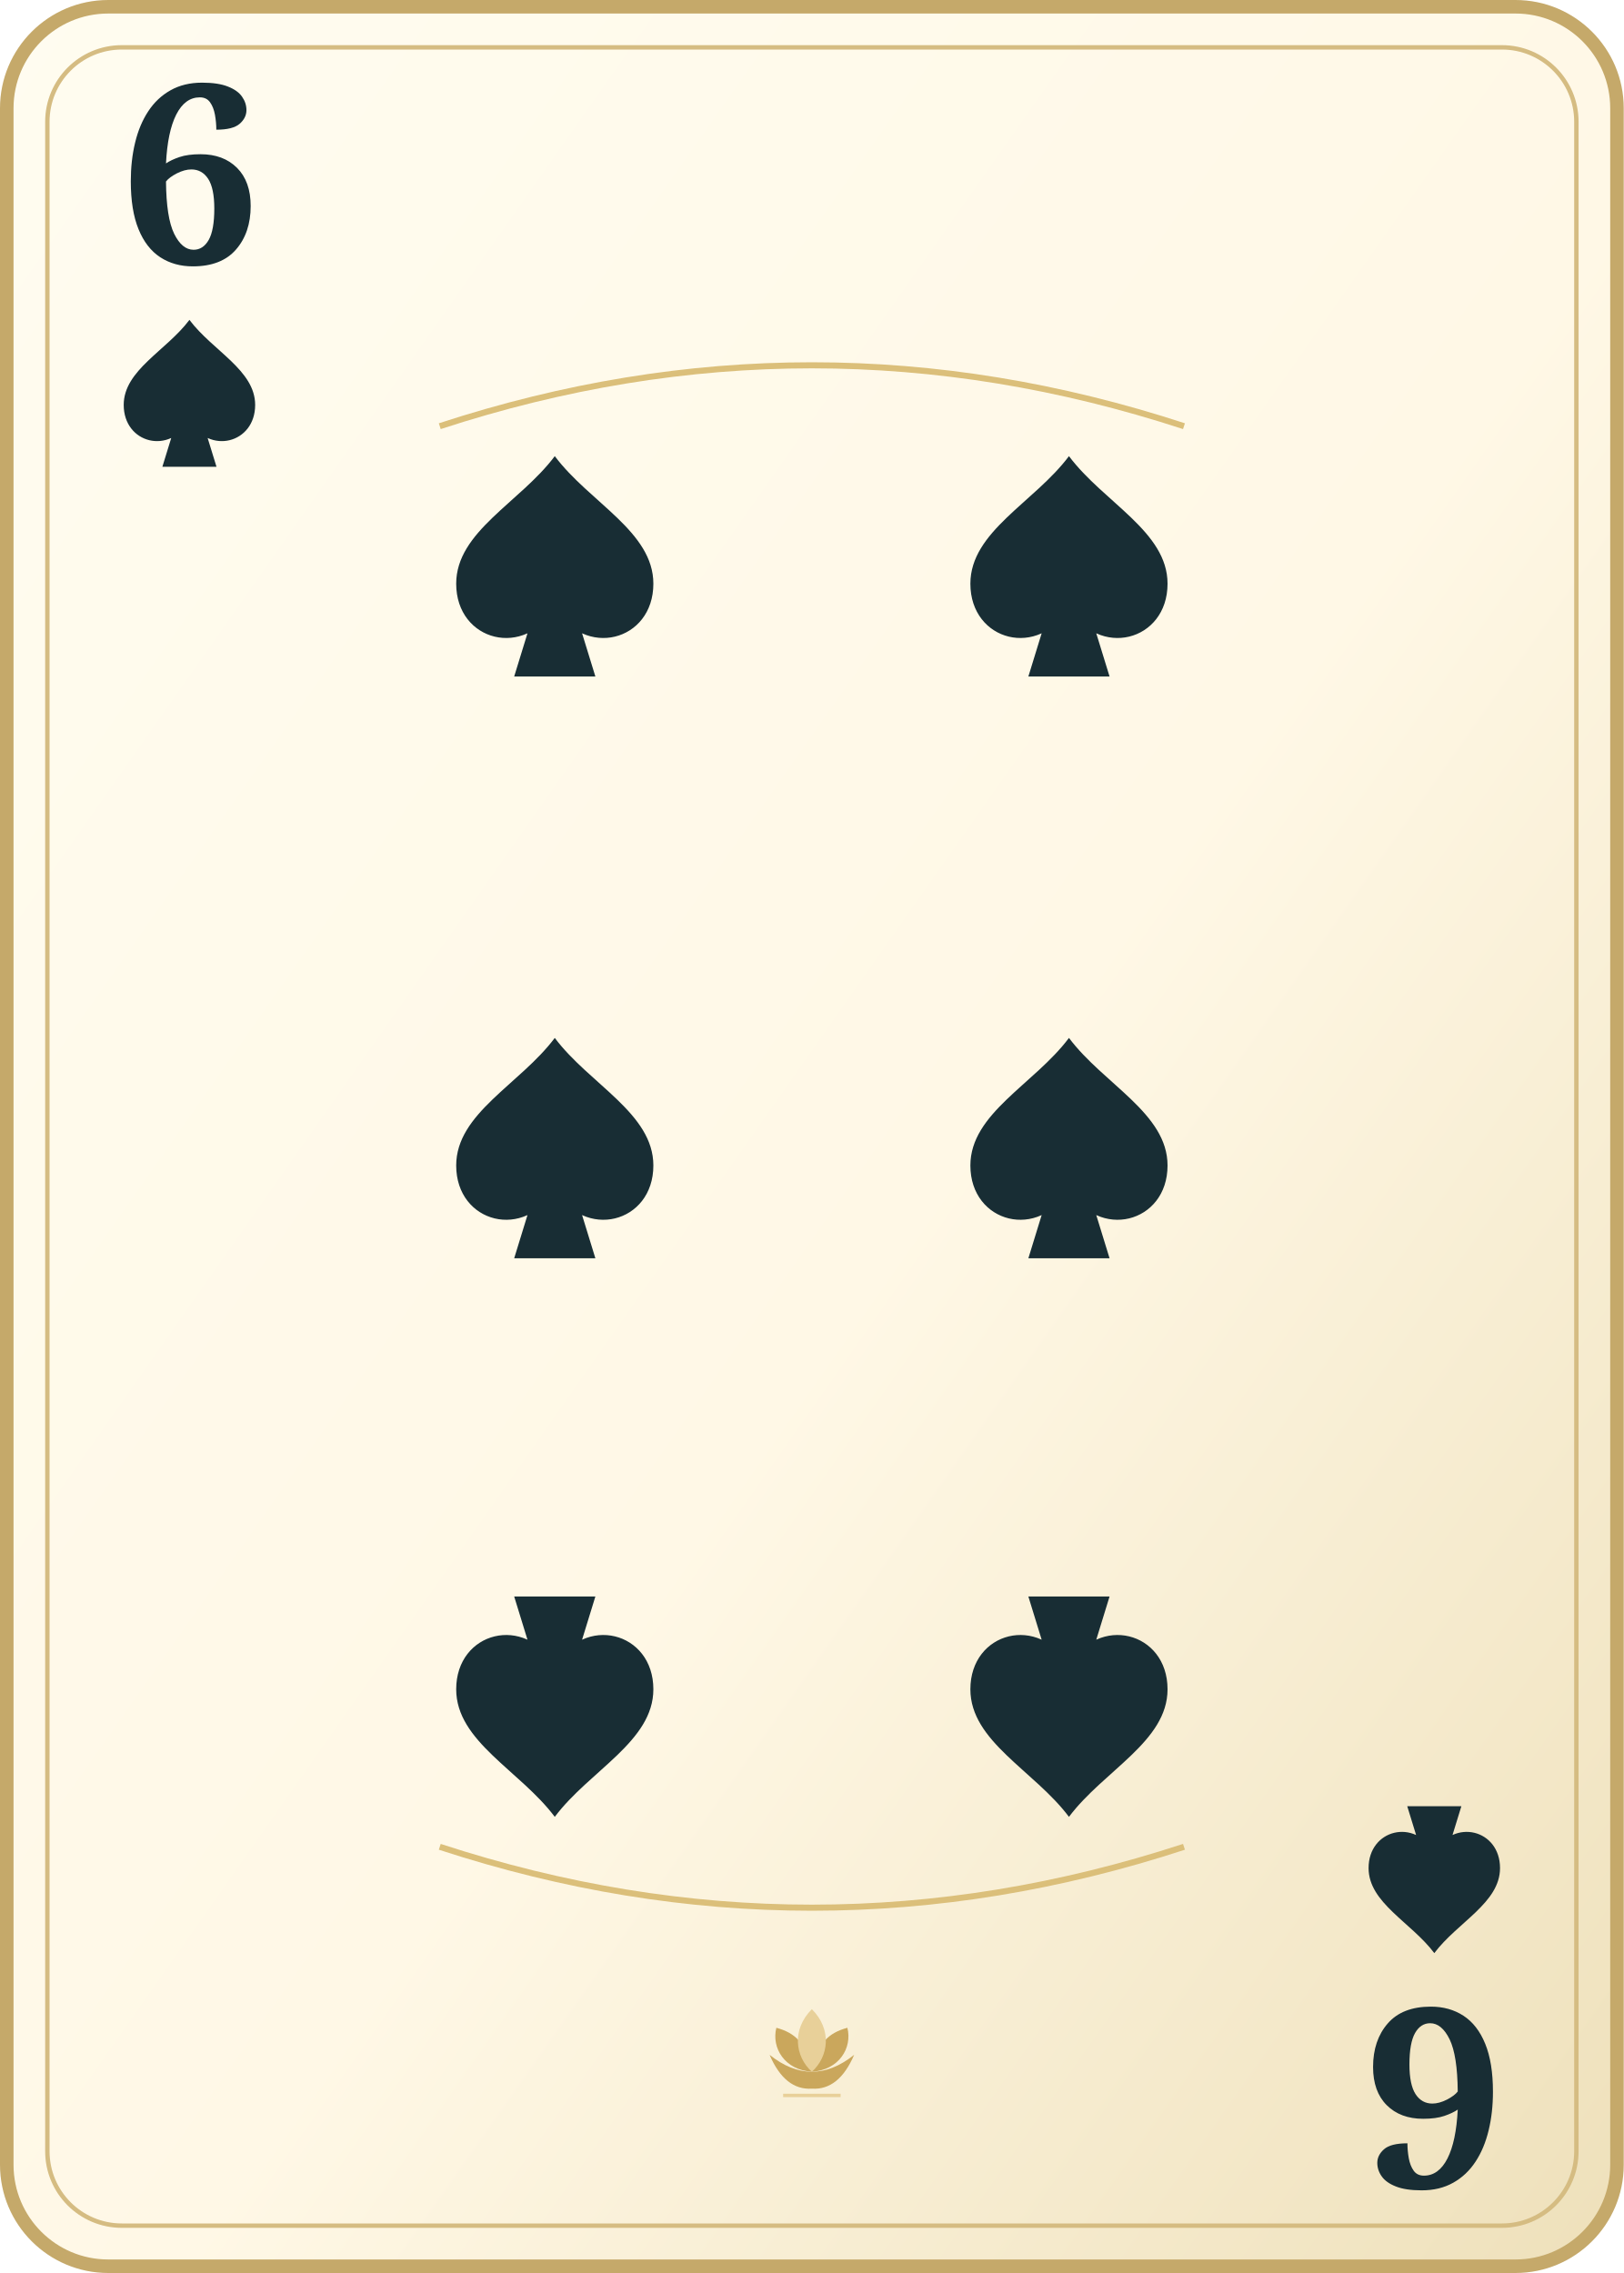
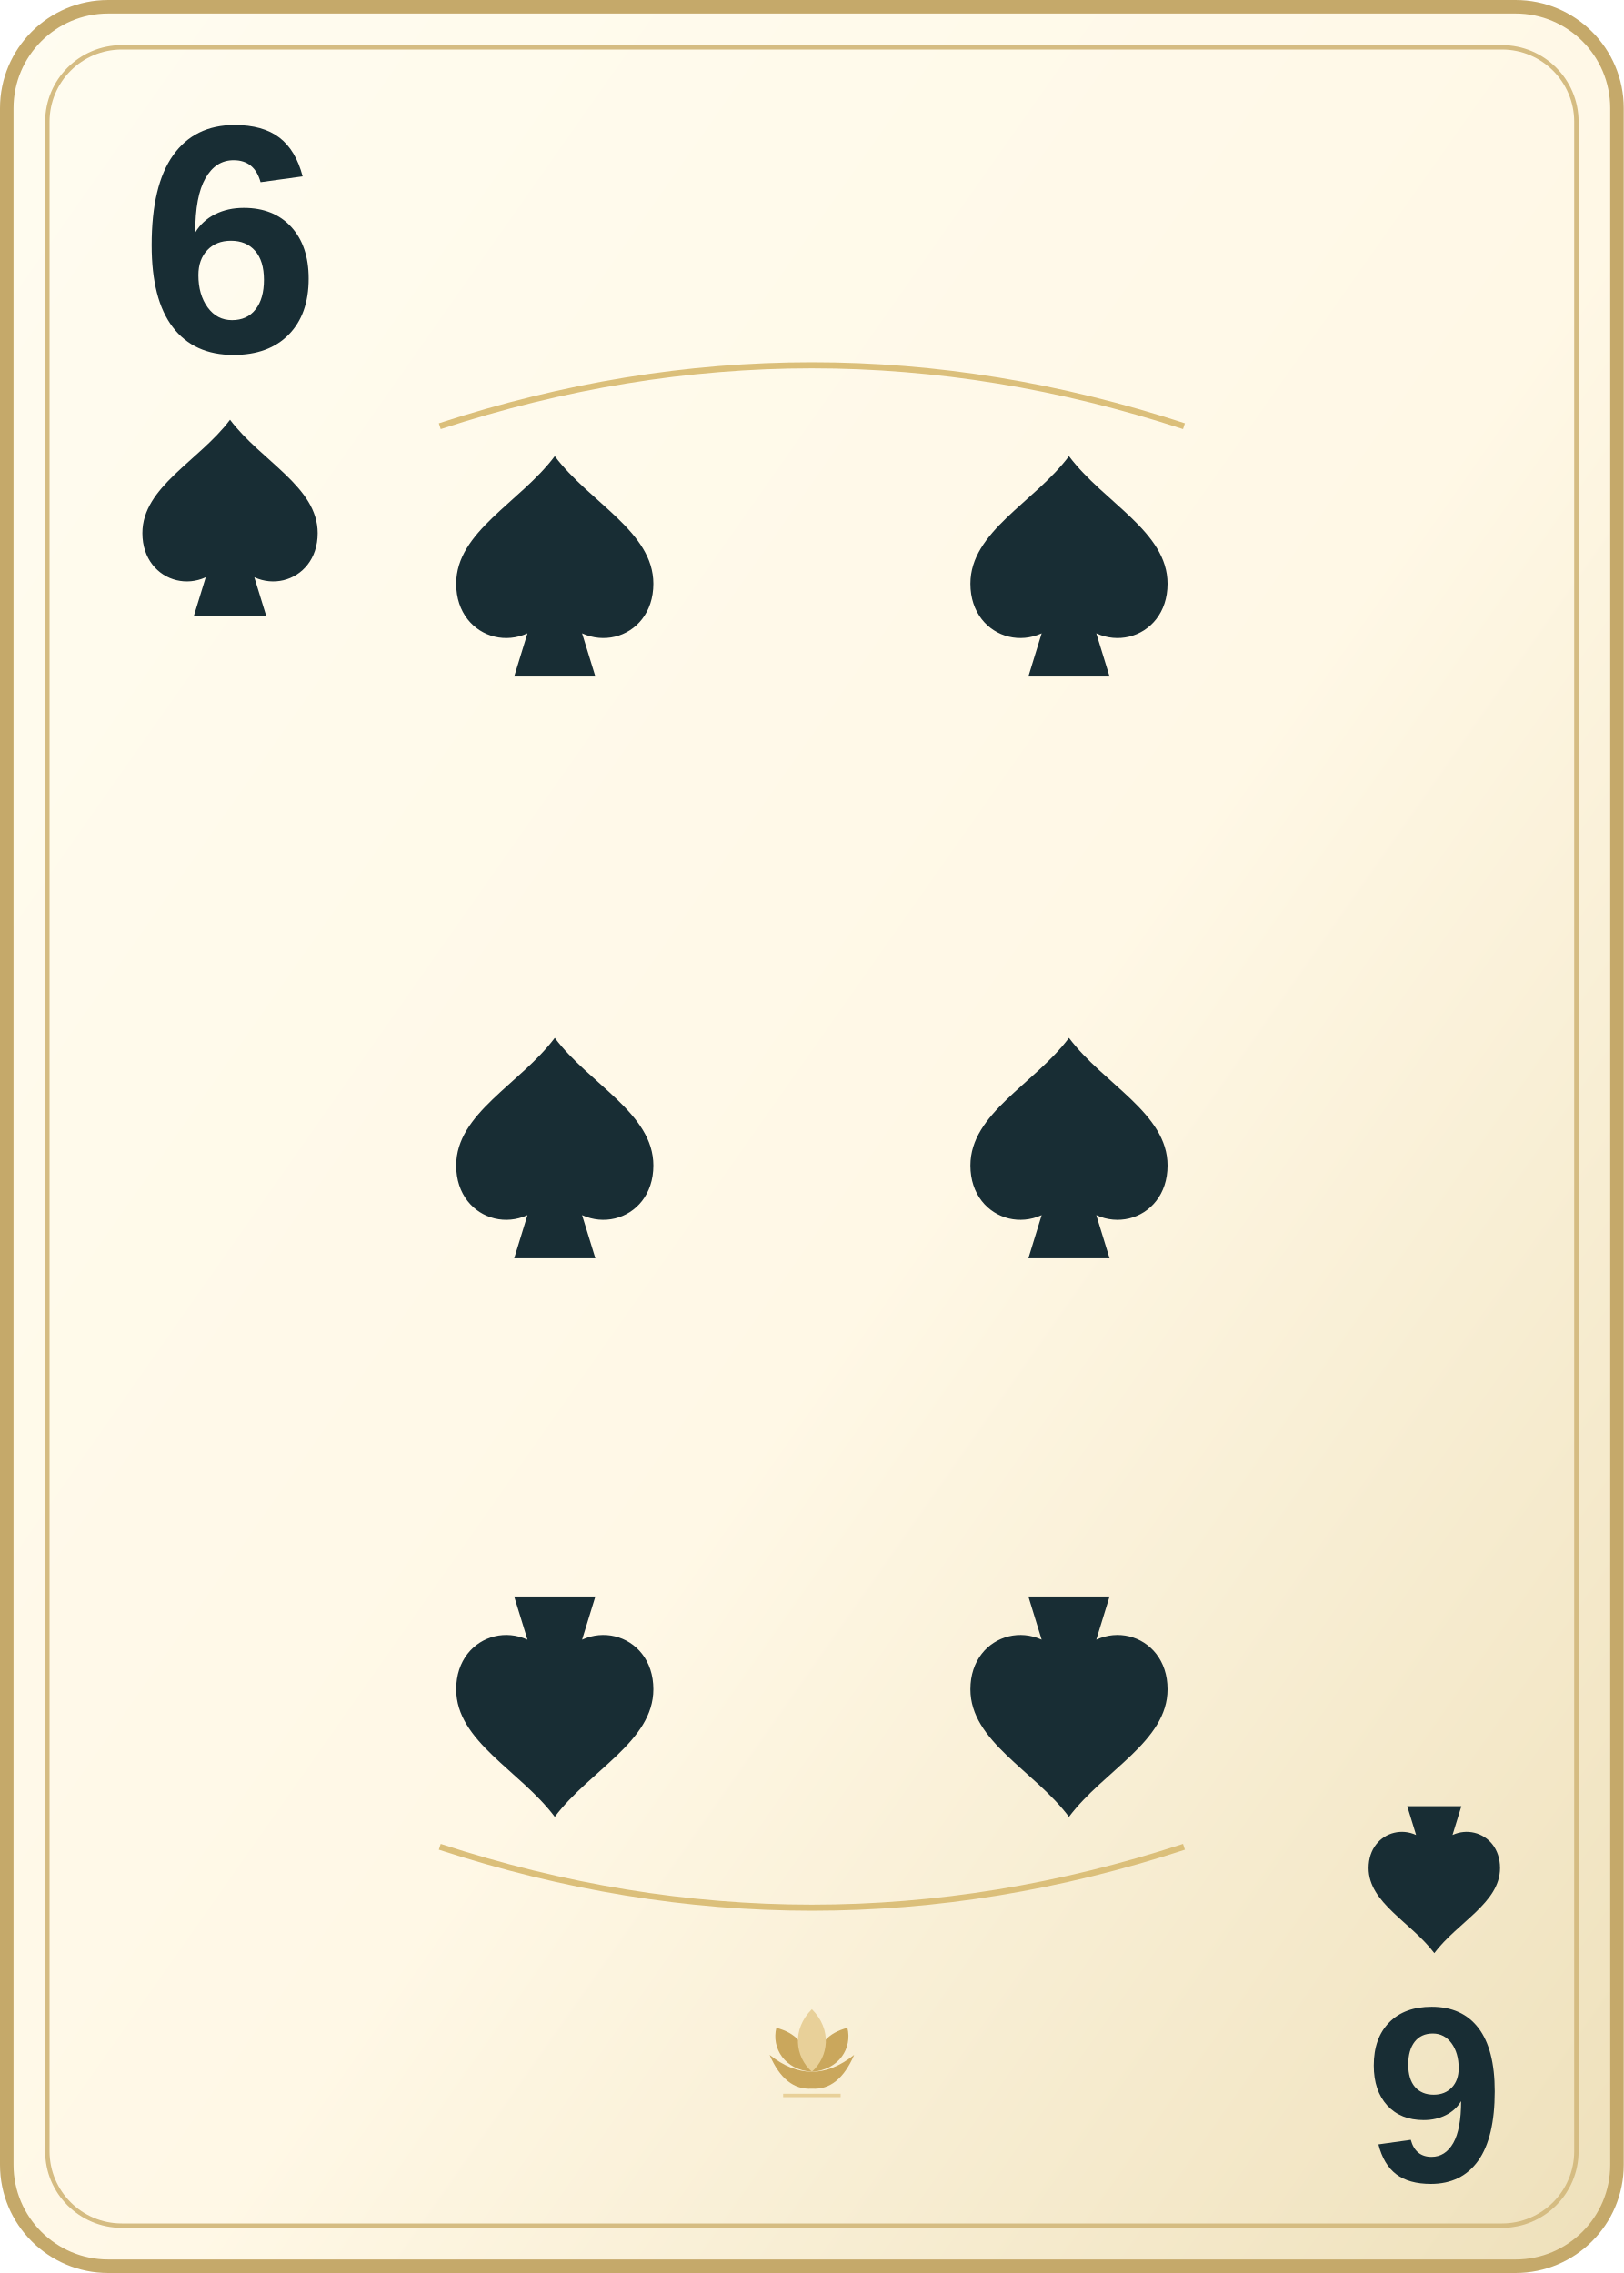
<svg xmlns="http://www.w3.org/2000/svg" width="240" height="336" viewBox="0 0 240 336" role="img" aria-label="6 of spades; original Chola-inspired royal court illustration">
  <defs>
    <linearGradient id="paper" x1="0" y1="0" x2="1" y2="1">
      <stop stop-color="#fffcf0" />
      <stop offset=".55" stop-color="#fff8e6" />
      <stop offset="1" stop-color="#eee0ba" />
    </linearGradient>
    <linearGradient id="metal" x1="0" y1="0" x2="1" y2="1">
      <stop stop-color="#fff1b0" />
      <stop offset=".25" stop-color="#dba943" />
      <stop offset=".54" stop-color="#ad7224" />
      <stop offset=".77" stop-color="#f6d578" />
      <stop offset="1" stop-color="#996124" />
    </linearGradient>
    <linearGradient id="robe" x1="0" y1="0" x2="1" y2=".5">
      <stop stop-color="#12404e" />
      <stop offset=".38" stop-color="#68bcc0" />
      <stop offset=".59" stop-color="#197380" />
      <stop offset="1" stop-color="#12404e" />
    </linearGradient>
    <linearGradient id="skin" x1="0" y1="0" x2="1" y2=".4">
      <stop stop-color="#b66e40" />
      <stop offset=".35" stop-color="#e7ad6f" />
      <stop offset=".65" stop-color="#d09053" />
      <stop offset="1" stop-color="#9c5937" />
    </linearGradient>
    <linearGradient id="arch" x1="0" y1="0" x2="0" y2="1">
      <stop stop-color="#12404e" />
      <stop offset=".58" stop-color="#197380" />
      <stop offset="1" stop-color="#cbaa62" />
    </linearGradient>
    <radialGradient id="halo">
      <stop stop-color="#fff0ad" stop-opacity=".8" />
      <stop offset=".75" stop-color="#dfb963" stop-opacity=".12" />
      <stop offset="1" stop-color="#d6a341" stop-opacity="0" />
    </radialGradient>
  </defs>
  <rect x="1" y="1" width="238" height="334" rx="15" fill="url(#paper)" stroke="#c5a96a" stroke-width="2" />
  <rect x="7" y="7" width="226" height="322" rx="11" fill="none" stroke="#d5bc82" stroke-width=".65" />
-   <path d="M65 63Q120 45 175 63M65 273Q120 291 175 273" fill="none" stroke="#dbbf7a" stroke-width=".9" />
-   <g transform="translate(82 82) rotate(0) scale(0.8571429)">
-     <path d="M0-17C-6-9-17-4-17 5C-17 15-5 18 0 9C5 18 17 15 17 5C17-4 6-9 0-17ZM-3 8L-7 21H7L3 8Z" fill="#182d34" />
+   <g id="card-art">
+     <path d="M65 63Q120 45 175 63M65 273Q120 291 175 273" fill="none" stroke="#dbbf7a" stroke-width=".9" />
+     <g transform="translate(82 82) rotate(0) scale(0.8571429)">
+       <path d="M0-17C-6-9-17-4-17 5C-17 15-5 18 0 9C5 18 17 15 17 5C17-4 6-9 0-17ZM-3 8L-7 21H7L3 8Z" fill="#182d34" />
+     </g>
+     <g transform="translate(158 82) rotate(0) scale(0.8571429)">
+       <path d="M0-17C-6-9-17-4-17 5C-17 15-5 18 0 9C5 18 17 15 17 5C17-4 6-9 0-17ZM-3 8L-7 21H7L3 8Z" fill="#182d34" />
+     </g>
+     <g transform="translate(82 168) rotate(0) scale(0.8571429)">
+       <path d="M0-17C-6-9-17-4-17 5C-17 15-5 18 0 9C5 18 17 15 17 5C17-4 6-9 0-17ZM-3 8L-7 21H7L3 8Z" fill="#182d34" />
+     </g>
+     <g transform="translate(158 168) rotate(0) scale(0.8571429)">
+       <path d="M0-17C-6-9-17-4-17 5C-17 15-5 18 0 9C5 18 17 15 17 5C17-4 6-9 0-17ZM-3 8L-7 21H7L3 8Z" fill="#182d34" />
+     </g>
+     <g transform="translate(82 254) rotate(180) scale(0.8571429)">
+       <path d="M0-17C-6-9-17-4-17 5C-17 15-5 18 0 9C5 18 17 15 17 5C17-4 6-9 0-17ZM-3 8L-7 21H7L3 8Z" fill="#182d34" />
+     </g>
+     <g transform="translate(158 254) rotate(180) scale(0.8571429)">
+       <path d="M0-17C-6-9-17-4-17 5C-17 15-5 18 0 9C5 18 17 15 17 5C17-4 6-9 0-17ZM-3 8L-7 21H7L3 8Z" fill="#182d34" />
+     </g>
+     <g transform="translate(120 303) scale(0.25)">
+       <path d="M0 13C-16 12-24-1-21-13C-10-10-3-4 0 13Z" fill="#caa75c" />
+       <path d="M0 13C16 12 24-1 21-13C10-10 3-4 0 13Z" fill="#caa75c" />
+       <path d="M0 13C-10 4-12-12 0-24C12-12 10 4 0 13Z" fill="#e8d099" />
+       <path d="M-25 3Q0 23 25 3Q16 24 0 23Q-16 24-25 3Z" fill="#caa75c" />
+       <path d="M-17 27L17 27" fill="none" stroke="#e8d099" stroke-width="2" />
+     </g>
  </g>
-   <g transform="translate(158 82) rotate(0) scale(0.8571429)">
-     <path d="M0-17C-6-9-17-4-17 5C-17 15-5 18 0 9C5 18 17 15 17 5C17-4 6-9 0-17ZM-3 8L-7 21H7L3 8Z" fill="#182d34" />
+   <g id="primary-index">
+     <text id="index-rank" x="34" y="52" text-anchor="middle" fill="#182d34" font-family="Arial,Helvetica,sans-serif" font-weight="700" font-size="48">6</text>
+     <g id="index-suit">
+       <g transform="translate(34 75) rotate(0) scale(0.7619048)">
+         <path d="M0-17C-6-9-17-4-17 5C-17 15-5 18 0 9C5 18 17 15 17 5C17-4 6-9 0-17ZM-3 8L-7 21H7L3 8Z" fill="#182d34" />
+       </g>
+     </g>
  </g>
-   <g transform="translate(82 168) rotate(0) scale(0.8571429)">
-     <path d="M0-17C-6-9-17-4-17 5C-17 15-5 18 0 9C5 18 17 15 17 5C17-4 6-9 0-17ZM-3 8L-7 21H7L3 8Z" fill="#182d34" />
-   </g>
-   <g transform="translate(158 168) rotate(0) scale(0.8571429)">
-     <path d="M0-17C-6-9-17-4-17 5C-17 15-5 18 0 9C5 18 17 15 17 5C17-4 6-9 0-17ZM-3 8L-7 21H7L3 8Z" fill="#182d34" />
-   </g>
-   <g transform="translate(82 254) rotate(180) scale(0.8571429)">
-     <path d="M0-17C-6-9-17-4-17 5C-17 15-5 18 0 9C5 18 17 15 17 5C17-4 6-9 0-17ZM-3 8L-7 21H7L3 8Z" fill="#182d34" />
-   </g>
-   <g transform="translate(158 254) rotate(180) scale(0.8571429)">
-     <path d="M0-17C-6-9-17-4-17 5C-17 15-5 18 0 9C5 18 17 15 17 5C17-4 6-9 0-17ZM-3 8L-7 21H7L3 8Z" fill="#182d34" />
-   </g>
-   <g transform="translate(120 303) scale(0.25)">
-     <path d="M0 13C-16 12-24-1-21-13C-10-10-3-4 0 13Z" fill="#caa75c" />
-     <path d="M0 13C16 12 24-1 21-13C10-10 3-4 0 13Z" fill="#caa75c" />
-     <path d="M0 13C-10 4-12-12 0-24C12-12 10 4 0 13Z" fill="#e8d099" />
-     <path d="M-25 3Q0 23 25 3Q16 24 0 23Q-16 24-25 3Z" fill="#caa75c" />
-     <path d="M-17 27L17 27" fill="none" stroke="#e8d099" stroke-width="2" />
-   </g>
-   <text x="28" y="39" text-anchor="middle" fill="#182d34" font-family="Georgia,serif" font-weight="bold" font-size="37">6</text>
-   <g transform="translate(28 57) rotate(0) scale(0.5714286)">
-     <path d="M0-17C-6-9-17-4-17 5C-17 15-5 18 0 9C5 18 17 15 17 5C17-4 6-9 0-17ZM-3 8L-7 21H7L3 8Z" fill="#182d34" />
-   </g>
-   <g transform="rotate(180 120 168)">
-     <text x="28" y="39" text-anchor="middle" fill="#182d34" font-family="Georgia,serif" font-weight="bold" font-size="37">6</text>
+   <g id="secondary-index" transform="rotate(180 120 168)">
+     <text x="28" y="39" text-anchor="middle" fill="#182d34" font-family="Arial,Helvetica,sans-serif" font-weight="700" font-size="37">6</text>
    <g transform="translate(28 57) rotate(0) scale(0.5714286)">
      <path d="M0-17C-6-9-17-4-17 5C-17 15-5 18 0 9C5 18 17 15 17 5C17-4 6-9 0-17ZM-3 8L-7 21H7L3 8Z" fill="#182d34" />
    </g>
  </g>
</svg>
